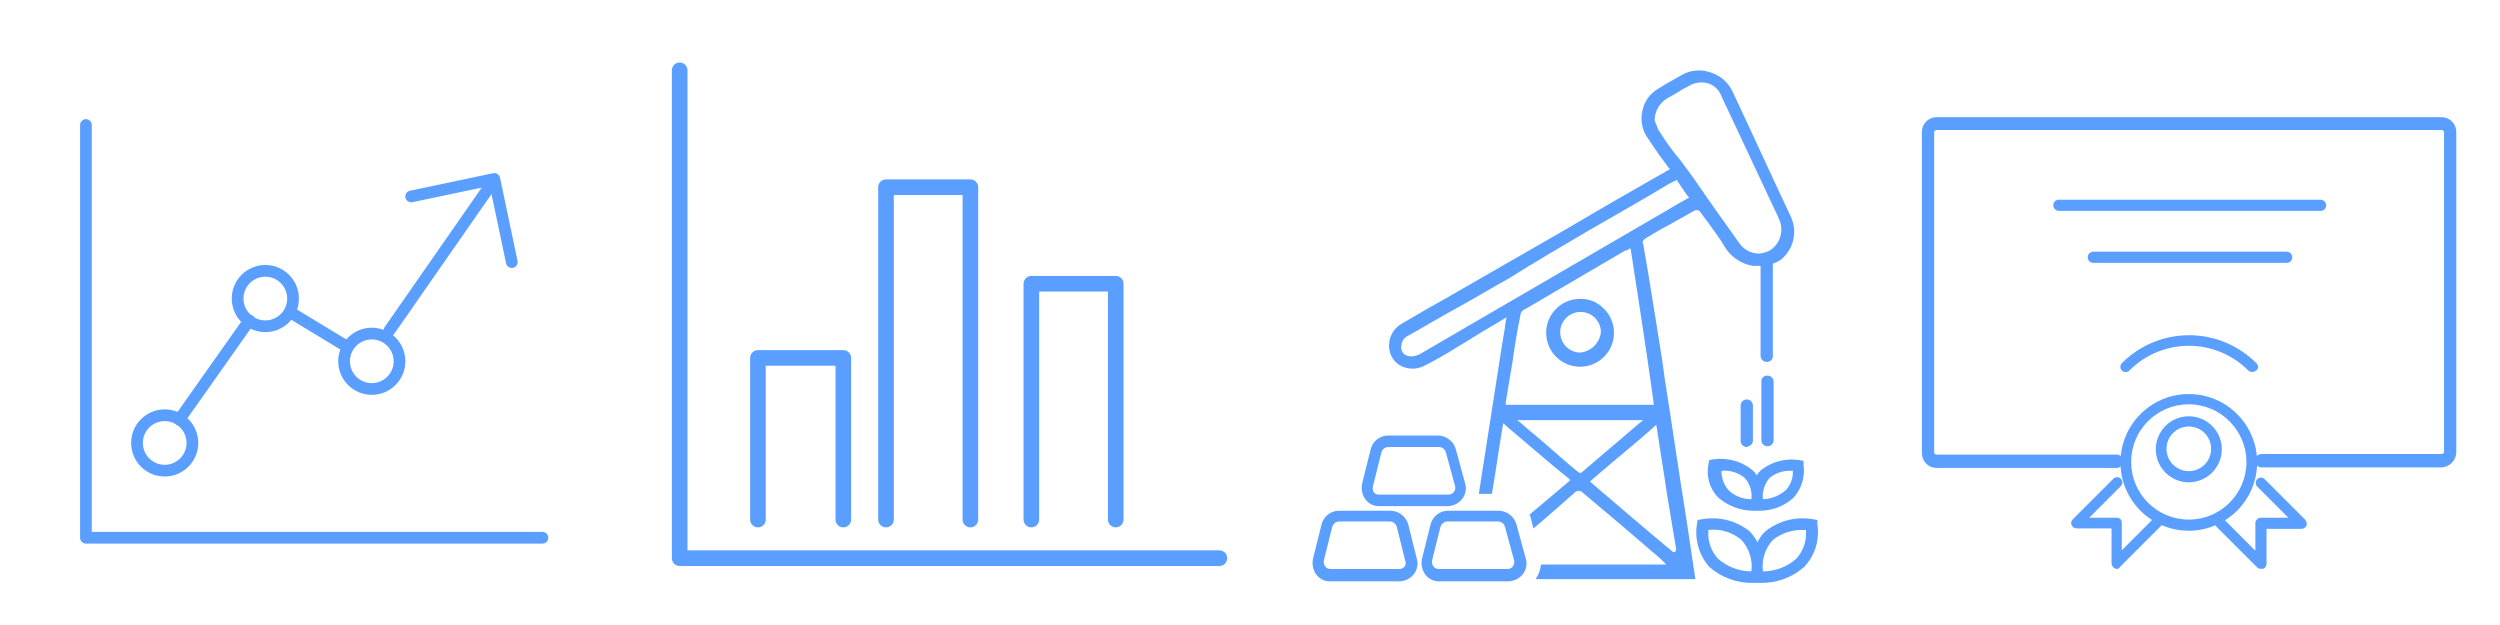
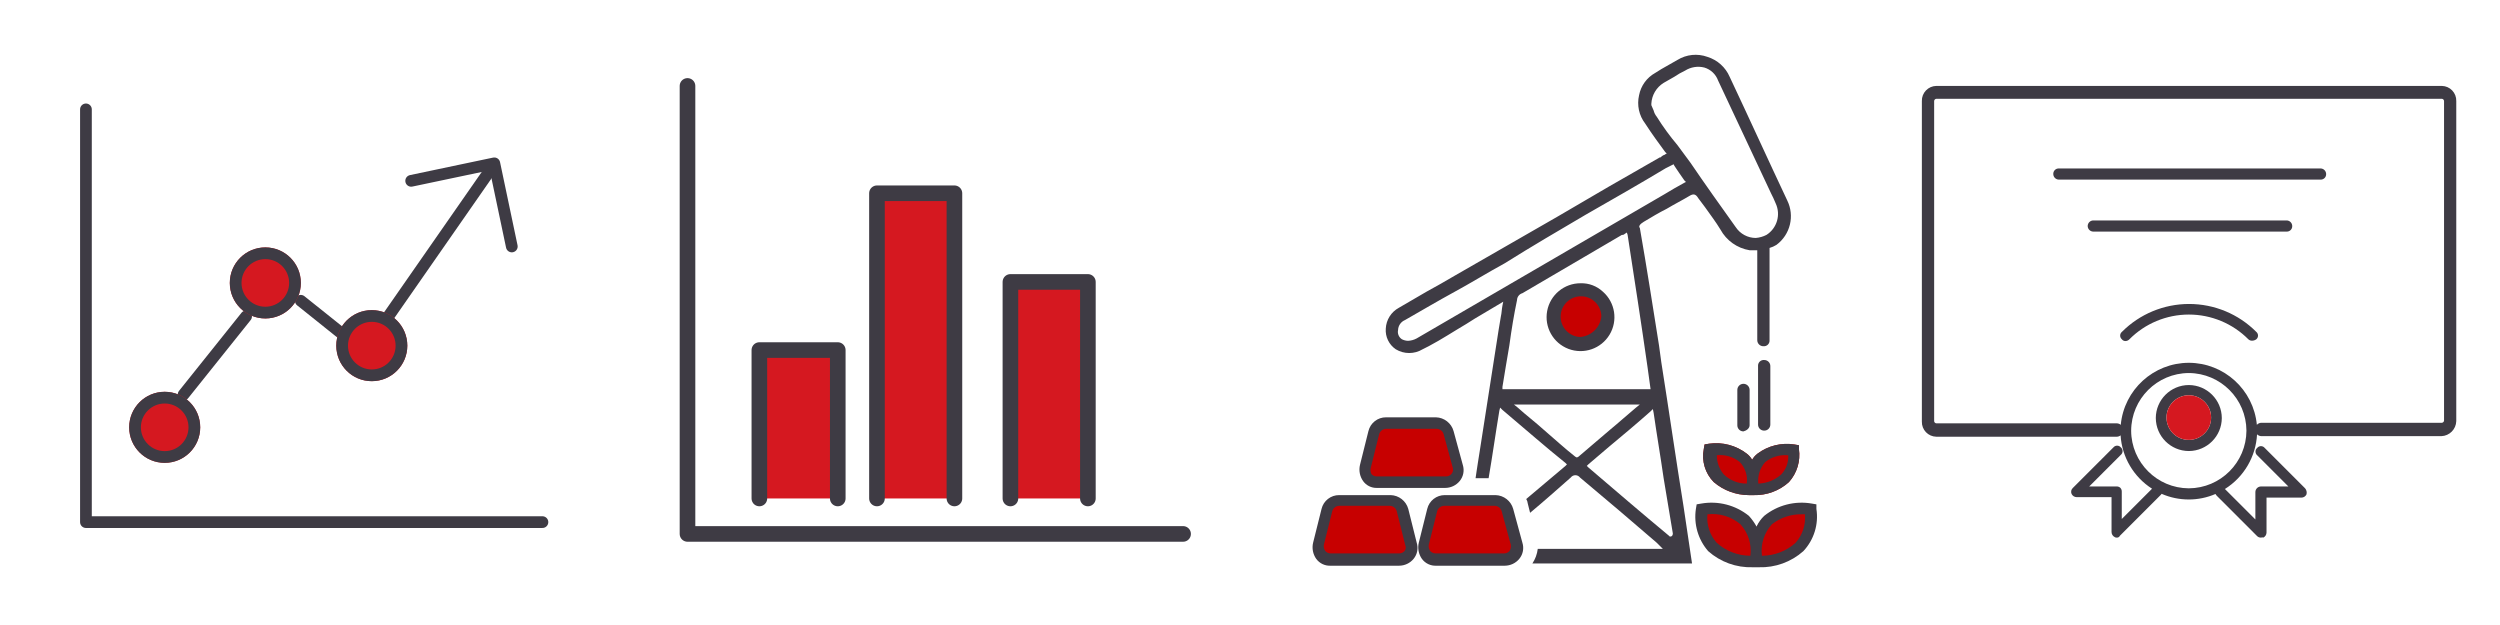
<svg xmlns="http://www.w3.org/2000/svg" id="icons_spite_80_site_instruments" width="320" height="80" viewBox="0 0 320 80">
  <g id="Icon01" transform="translate(0 -12)">
    <rect id="Rectangle_1" data-name="Rectangle 1" width="80" height="80" transform="translate(0 12)" fill="#eee" opacity="0" />
-     <g id="icon" transform="translate(11 28)">
-       <line id="Line_21" data-name="Line 21" y1="12.694" x2="8.961" transform="translate(11.948 25.015)" fill="none" stroke="#5a9fff" stroke-linecap="round" stroke-linejoin="round" stroke-miterlimit="10" stroke-width="1.5" />
-       <line id="Line_22" data-name="Line 22" x2="7.094" y2="4.294" transform="translate(26.322 24.082)" fill="none" stroke="#5a9fff" stroke-linecap="round" stroke-linejoin="round" stroke-miterlimit="10" stroke-width="1.5" />
-       <line id="Line_23" data-name="Line 23" y1="19.042" x2="13.254" transform="translate(38.83 7.281)" fill="none" stroke="#5a9fff" stroke-linecap="round" stroke-linejoin="round" stroke-miterlimit="10" stroke-width="1.5" />
-       <path id="Path_9587" data-name="Path 9587" d="M35.681,14.841,33.441,4.2,22.8,6.44" transform="translate(18.83 2.707)" fill="none" stroke="#5a9fff" stroke-linecap="round" stroke-linejoin="round" stroke-miterlimit="10" stroke-width="1.5" />
-       <path id="Path_9588" data-name="Path 9588" d="M.5.5V53.331H58.932" transform="translate(-0.5 -0.5)" fill="none" stroke="#5a9fff" stroke-linecap="round" stroke-linejoin="round" stroke-miterlimit="10" stroke-width="1.5" />
-       <circle id="Ellipse_183" data-name="Ellipse 183" cx="3.547" cy="3.547" r="3.547" transform="translate(19.415 18.668)" stroke-width="1.5" stroke="#5a9fff" stroke-linecap="round" stroke-linejoin="round" stroke-miterlimit="10" fill="none" />
-       <circle id="Ellipse_184" data-name="Ellipse 184" cx="3.547" cy="3.547" r="3.547" transform="translate(6.534 37.15)" stroke-width="1.5" stroke="#5a9fff" stroke-linecap="round" stroke-linejoin="round" stroke-miterlimit="10" fill="none" />
-       <circle id="Ellipse_185" data-name="Ellipse 185" cx="3.547" cy="3.547" r="3.547" transform="translate(33.043 26.696)" stroke-width="1.5" stroke="#5a9fff" stroke-linecap="round" stroke-linejoin="round" stroke-miterlimit="10" fill="none" />
+     <g id="icon" transform="translate(11 26)">
+       <line id="Line_21" data-name="Line 21" y1="10" x2="8" transform="translate(12.5 26.5)" fill="none" stroke="#3e3b44" stroke-linecap="round" stroke-linejoin="round" stroke-miterlimit="10" stroke-width="1.5" />
+       <line id="Line_22" data-name="Line 22" x2="5" y2="4" transform="translate(27.5 24.5)" fill="none" stroke="#3e3b44" stroke-linecap="round" stroke-linejoin="round" stroke-miterlimit="10" stroke-width="1.5" />
+       <line id="Line_23" data-name="Line 23" y1="19.042" x2="13.254" transform="translate(38.83 7.281)" fill="none" stroke="#3e3b44" stroke-linecap="round" stroke-linejoin="round" stroke-miterlimit="10" stroke-width="1.5" />
+       <path id="Path_9587" data-name="Path 9587" d="M35.681,14.841,33.441,4.2,22.8,6.44" transform="translate(18.83 2.707)" fill="none" stroke="#3e3b44" stroke-linecap="round" stroke-linejoin="round" stroke-miterlimit="10" stroke-width="1.5" />
+       <path id="Path_9588" data-name="Path 9588" d="M.5.5V53.331H58.932" transform="translate(-0.5 -0.5)" fill="none" stroke="#3e3b44" stroke-linecap="round" stroke-linejoin="round" stroke-miterlimit="10" stroke-width="1.5" />
+       <g id="Ellipse_183" data-name="Ellipse 183" transform="translate(18.415 17.668)" fill="#d51820" stroke="#3e3b44" stroke-linecap="round" stroke-linejoin="round" stroke-miterlimit="10" stroke-width="1.5">
+         <circle cx="4.547" cy="4.547" r="4.547" stroke="none" />
+         <circle cx="4.547" cy="4.547" r="3.797" fill="none" />
+       </g>
+       <g id="Ellipse_184" data-name="Ellipse 184" transform="translate(5.534 36.15)" fill="#d51820" stroke="#3e3b44" stroke-linecap="round" stroke-linejoin="round" stroke-miterlimit="10" stroke-width="1.5">
+         <circle cx="4.547" cy="4.547" r="4.547" stroke="none" />
+         <circle cx="4.547" cy="4.547" r="3.797" fill="none" />
+       </g>
+       <g id="Ellipse_185" data-name="Ellipse 185" transform="translate(32.043 25.696)" fill="#d51820" stroke="#3e3b44" stroke-linecap="round" stroke-linejoin="round" stroke-miterlimit="10" stroke-width="1.5">
+         <circle cx="4.547" cy="4.547" r="4.547" stroke="none" />
+         <circle cx="4.547" cy="4.547" r="3.797" fill="none" />
+       </g>
    </g>
  </g>
  <g id="Icon02" transform="translate(80 -12)">
    <rect id="Rectangle_1-2" data-name="Rectangle 1" width="80" height="80" transform="translate(0 12)" fill="#eee" opacity="0" />
-     <g id="indices_icon" transform="translate(-710.75 -2663.384)">
-       <path id="Path_9588_1_" d="M0,0V62.446H69.081" transform="translate(717.75 2684.384)" fill="none" stroke="#5a9fff" stroke-linecap="round" stroke-linejoin="round" stroke-miterlimit="10" stroke-width="2" />
-       <path id="Path_9618" data-name="Path 9618" d="M7.7,48.985V28.3H18.628V48.985" transform="translate(720.067 2692.901)" fill="none" stroke="#5a9fff" stroke-linecap="round" stroke-linejoin="round" stroke-miterlimit="10" stroke-width="2" />
-       <path id="Path_9619" data-name="Path 9619" d="M20.3,54.041V11.5H31.1V54.041" transform="translate(723.859 2687.845)" fill="none" stroke="#5a9fff" stroke-linecap="round" stroke-linejoin="round" stroke-miterlimit="10" stroke-width="2" />
-       <path id="Path_9620" data-name="Path 9620" d="M34.6,51.182V21H45.4V51.182" transform="translate(728.163 2690.704)" fill="none" stroke="#5a9fff" stroke-linecap="round" stroke-linejoin="round" stroke-miterlimit="10" stroke-width="2" />
+     <g id="indices_icon" transform="translate(-709.75 -2661.384)">
+       <path id="Path_9588_1_" d="M0,0V57.342H63.435" transform="translate(717.75 2684.384)" fill="rgba(0,0,0,0)" stroke="#3e3b44" stroke-linecap="round" stroke-linejoin="round" stroke-miterlimit="10" stroke-width="2" />
+       <path id="Path_9618" data-name="Path 9618" d="M7.7,47.295V28.3H17.735V47.295" transform="translate(719.249 2689.892)" fill="#d51820" stroke="#3e3b44" stroke-linecap="round" stroke-linejoin="round" stroke-miterlimit="10" stroke-width="2" />
+       <path id="Path_9619" data-name="Path 9619" d="M20.3,50.565V11.5h9.915V50.565" transform="translate(721.701 2686.622)" fill="#d51820" stroke="#3e3b44" stroke-linecap="round" stroke-linejoin="round" stroke-miterlimit="10" stroke-width="2" />
+       <path id="Path_9620" data-name="Path 9620" d="M34.6,48.716V21h9.915V48.716" transform="translate(724.484 2688.471)" fill="#d51820" stroke="#3e3b44" stroke-linecap="round" stroke-linejoin="round" stroke-miterlimit="10" stroke-width="2" />
    </g>
  </g>
  <g id="Icon03" transform="translate(160 -12)">
    <rect id="Rectangle_1-3" data-name="Rectangle 1" width="80" height="80" transform="translate(0 12)" fill="#eee" opacity="0" />
-     <g id="Commodities_icon" transform="translate(7.978 20.978)">
-       <path id="Path_9609" data-name="Path 9609" d="M34.823,29.8h0a4.342,4.342,0,1,0,2.849,1.081A4,4,0,0,0,34.823,29.8Zm-.1,6.877a2.606,2.606,0,1,1,2.751-2.653A2.941,2.941,0,0,1,34.725,36.677Z" transform="translate(-0.534 -0.521)" fill="#5a9fff" />
-       <path id="Path_9610" data-name="Path 9610" d="M12.281,59.168a2.417,2.417,0,0,0-2.26-1.768H3.439a2.305,2.305,0,0,0-2.26,1.768L.1,63.491a2.573,2.573,0,0,0,.393,2.063,2.158,2.158,0,0,0,1.867.884H11.1a2.42,2.42,0,0,0,1.867-.884,2.2,2.2,0,0,0,.393-2.063Zm-.491,5.4a.892.892,0,0,1-.688.295H2.358a.892.892,0,0,1-.688-.295,1.059,1.059,0,0,1-.2-.786l1.081-4.323a.944.944,0,0,1,.884-.688H9.923a.944.944,0,0,1,.884.688l1.081,4.323A.742.742,0,0,1,11.79,64.572Z" transform="translate(0 -1.005)" fill="#5a9fff" />
-       <path id="Path_9611" data-name="Path 9611" d="M26.383,59.168a2.417,2.417,0,0,0-2.26-1.768H17.639a2.305,2.305,0,0,0-2.26,1.768L14.3,63.491a2.573,2.573,0,0,0,.393,2.063,2.158,2.158,0,0,0,1.867.884H25.3a2.42,2.42,0,0,0,1.867-.884,2.2,2.2,0,0,0,.393-2.063Zm-.491,5.4a.892.892,0,0,1-.688.295H16.46a.892.892,0,0,1-.688-.295,1.059,1.059,0,0,1-.2-.786l1.081-4.323a.944.944,0,0,1,.884-.688h6.484a.944.944,0,0,1,.884.688l1.179,4.323A1.059,1.059,0,0,1,25.892,64.572Z" transform="translate(-0.249 -1.005)" fill="#5a9fff" />
-       <path id="Path_9612" data-name="Path 9612" d="M8.66,56.639H17.4a2.42,2.42,0,0,0,1.867-.884,2.2,2.2,0,0,0,.393-2.063l-1.179-4.323a2.417,2.417,0,0,0-2.26-1.768H9.839a2.305,2.305,0,0,0-2.26,1.768L6.5,53.691a2.573,2.573,0,0,0,.393,2.063A2.1,2.1,0,0,0,8.66,56.639Zm-.786-2.554,1.081-4.323a.944.944,0,0,1,.884-.688h6.484a.944.944,0,0,1,.884.688l1.179,4.323a.816.816,0,0,1-.2.786.892.892,0,0,1-.688.295H8.66a.892.892,0,0,1-.688-.295A1.109,1.109,0,0,1,7.874,54.084Z" transform="translate(-0.112 -0.834)" fill="#5a9fff" />
-       <path id="Path_9613" data-name="Path 9613" d="M59.286,48.839a.775.775,0,0,0,.786-.786V40.586a.775.775,0,0,0-.786-.786.723.723,0,0,0-.786.786v7.467A.775.775,0,0,0,59.286,48.839Z" transform="translate(-1.024 -0.697)" fill="#5a9fff" />
-       <path id="Path_9614" data-name="Path 9614" d="M57.372,48.205V43.686a.786.786,0,0,0-1.572,0v4.519a.775.775,0,0,0,.786.786C56.979,48.893,57.372,48.6,57.372,48.205Z" transform="translate(-0.977 -0.751)" fill="#5a9fff" />
-       <path id="Path_9615" data-name="Path 9615" d="M65.524,59.186V58.6l-.589-.1a7.625,7.625,0,0,0-6.091,1.572,4.429,4.429,0,0,0-.982,1.375,6.974,6.974,0,0,0-.982-1.375A7.625,7.625,0,0,0,50.786,58.5l-.589.1-.1.589a6.72,6.72,0,0,0,1.572,5.4,8.175,8.175,0,0,0,5.7,2.063h.786a8.175,8.175,0,0,0,5.7-2.063A6.452,6.452,0,0,0,65.524,59.186Zm-8.449,5.993a6.442,6.442,0,0,1-4.323-1.67h0a4.808,4.808,0,0,1-1.179-3.635A5.576,5.576,0,0,1,55.8,61.151,5.023,5.023,0,0,1,57.074,65.179Zm5.8-1.67h0a6.442,6.442,0,0,1-4.323,1.67,5.023,5.023,0,0,1,1.277-4.028,6.009,6.009,0,0,1,3.832-1.277h.393A4.808,4.808,0,0,1,62.871,63.509Z" transform="translate(-0.876 -1.022)" fill="#5a9fff" />
-       <path id="Path_9616" data-name="Path 9616" d="M58.476,51.976a2.648,2.648,0,0,0-.688.786,2.648,2.648,0,0,0-.688-.786A6.443,6.443,0,0,0,52.286,50.7l-.589.1-.1.589a4.724,4.724,0,0,0,1.277,4.225,6.945,6.945,0,0,0,4.519,1.67h.589a6.463,6.463,0,0,0,4.519-1.67,5.209,5.209,0,0,0,1.277-4.225V50.9l-.589-.1A6.256,6.256,0,0,0,58.476,51.976Zm-4.323,2.653a3.773,3.773,0,0,1-.884-2.456,4.052,4.052,0,0,1,2.947.884,3.364,3.364,0,0,1,.884,2.751A4.16,4.16,0,0,1,54.153,54.629Zm8.253-2.456a3.316,3.316,0,0,1-.884,2.456,4.631,4.631,0,0,1-2.947,1.179,3.594,3.594,0,0,1,.884-2.751,4.027,4.027,0,0,1,2.751-.884Z" transform="translate(-0.902 -0.887)" fill="#5a9fff" />
-       <path id="Path_9617" data-name="Path 9617" d="M43.011,21.418c.982-.589,1.965-1.179,2.947-1.67.982-.589,1.965-1.081,2.947-1.67.491-.295.786-.2,1.081.295l.884,1.179c.688.982,1.375,1.867,1.965,2.849a5.218,5.218,0,0,0,3.733,2.653h.982v11.5a.775.775,0,0,0,.786.786.723.723,0,0,0,.786-.786V24.759a3.49,3.49,0,0,0,.884-.393,4.571,4.571,0,0,0,1.375-5.7C58.927,13.46,56.471,8.057,54.015,2.85A4.577,4.577,0,0,0,51.166.3a4.434,4.434,0,0,0-3.832.393L45.271,1.867c-.295.2-.491.295-.786.491a4.16,4.16,0,0,0-2.063,2.849,4.331,4.331,0,0,0,.786,3.635c.884,1.375,1.768,2.554,2.554,3.635l.2.2-.2.1a.3.3,0,0,1-.2.1,1.356,1.356,0,0,0-.393.295h-.1c-4.323,2.456-8.744,5.011-13.067,7.565-4.421,2.554-8.744,5.011-13.165,7.565-1.179.688-2.358,1.375-3.635,2.063L11.67,32.422A3.2,3.2,0,0,0,10,35.075a2.934,2.934,0,0,0,1.277,2.653,3.306,3.306,0,0,0,3.439,0l.2-.1.393-.2.2-.1h0c1.67-.884,3.144-1.867,4.814-2.849L21.4,33.8c.982-.589,1.965-1.179,3.144-1.867l.491-.295-.1.491c-.1.491-.1.982-.2,1.375l-.295,1.768c-.786,5.011-1.572,10.021-2.358,15.13-.1.688-.2,1.277-.295,1.867-.1.786-.2,1.179-.295,1.965h1.67c.491-2.849.884-5.7,1.375-8.646l.1-.393.295.295c3.144,2.653,5.6,4.814,8.056,6.779l.2.2-.2.2c-1.67,1.375-3.34,2.849-5.011,4.225a1.4,1.4,0,0,1,.2.589l.295,1.179c1.768-1.474,3.537-3.046,5.207-4.519a.737.737,0,0,1,1.179,0c1.67,1.375,3.34,2.849,5.011,4.225,1.572,1.375,3.242,2.751,4.814,4.126l.786.786H29.453a4.306,4.306,0,0,1-.688,1.867H49.2l-1.081-7.27c-.982-6.091-1.867-12.281-2.849-18.471l-.295-2.161C44.19,32.324,43.4,27.215,42.52,22.2,42.323,22.008,42.52,21.713,43.011,21.418Zm1.67-13.46a1.975,1.975,0,0,1-.393-.786c-.1-.2-.2-.491-.295-.688v-.2a3.324,3.324,0,0,1,1.572-2.653c.491-.295.884-.491,1.375-.786a9.818,9.818,0,0,1,1.375-.786,3.161,3.161,0,0,1,2.456-.393,2.7,2.7,0,0,1,1.768,1.67L59.32,17.783c.2.393.393.786.589,1.277a3.18,3.18,0,0,1-1.179,4.028h0a3.643,3.643,0,0,1-1.375.393A3.088,3.088,0,0,1,54.8,22.106c-1.965-2.751-3.93-5.5-5.8-8.253l-1.67-2.26A31.2,31.2,0,0,1,44.681,7.958ZM34.66,51.482l-.2.1-.2-.1c-1.375-1.081-2.653-2.26-4.028-3.439-1.081-.982-2.26-1.867-3.34-2.849l-.491-.393H42.52l-.491.393c-1.179.982-2.26,1.965-3.34,2.849C37.313,49.223,35.937,50.4,34.66,51.482Zm9.628-5.6c.393,2.751.884,5.6,1.277,8.351l1.179,7.074h0c0,.2-.1.393-.295.393h-.1l-.1-.1c-3.439-2.849-6.976-5.895-10.316-8.744l-.2-.2.2-.2c.884-.786,1.768-1.474,2.653-2.26,1.768-1.474,3.537-2.947,5.305-4.519l.295-.295ZM43.5,39.987l.393,2.849H24.933v-.295c.295-1.867.589-3.537.884-5.305.295-2.161.589-3.93.982-5.8a.944.944,0,0,1,.688-.884l12.576-7.369a.361.361,0,0,1,.295-.1.3.3,0,0,0,.2-.1l.295-.2.1.295C41.832,28.787,42.716,34.485,43.5,39.987ZM13.93,36.352a2.562,2.562,0,0,1-1.081.295,1.851,1.851,0,0,1-.786-.2,1.127,1.127,0,0,1-.491-1.179,1.439,1.439,0,0,1,.884-1.277c2.063-1.179,4.225-2.456,6.386-3.635s4.225-2.456,6.386-3.635c3.439-2.161,6.976-4.225,10.316-6.19,3.439-1.965,6.877-3.93,10.316-5.993l.982-.491.1.2c.393.589.786,1.179,1.277,1.867l.2.2-.2.1c-.884.491-1.768.982-2.554,1.474h0C35.544,23.776,25.228,29.77,13.93,36.352Z" transform="translate(-0.175 0)" fill="#5a9fff" />
+     <g id="Commodities_icon" transform="translate(7.555 18.978)">
+       <path id="Path_10541" data-name="Path 10541" d="M34.177,29.8h0a3.693,3.693,0,1,0,2.424.919A3.4,3.4,0,0,0,34.177,29.8Z" transform="translate(0.591 0.118)" fill="#c70000" />
+       <path id="Path_9609" data-name="Path 9609" d="M34.823,29.8h0a4.342,4.342,0,1,0,2.849,1.081A4,4,0,0,0,34.823,29.8Zm-.1,6.877a2.606,2.606,0,1,1,2.751-2.653A2.941,2.941,0,0,1,34.725,36.677Z" transform="translate(-0.055 -0.521)" fill="#3e3b44" />
+       <path id="Path_10539" data-name="Path 10539" d="M24.542,58.9a2.051,2.051,0,0,0-1.918-1.5h-5.5A1.956,1.956,0,0,0,15.2,58.9l-.917,3.668a2.184,2.184,0,0,0,.333,1.751,1.831,1.831,0,0,0,1.584.75h7.42a2.053,2.053,0,0,0,1.584-.75,1.864,1.864,0,0,0,.333-1.751Z" transform="translate(-12.76 -0.321)" fill="#c70000" />
+       <path id="Path_9610" data-name="Path 9610" d="M12.281,59.168a2.417,2.417,0,0,0-2.26-1.768H3.439a2.305,2.305,0,0,0-2.26,1.768L.1,63.491a2.573,2.573,0,0,0,.393,2.063,2.158,2.158,0,0,0,1.867.884H11.1a2.42,2.42,0,0,0,1.867-.884,2.2,2.2,0,0,0,.393-2.063Zm-.491,5.4a.892.892,0,0,1-.688.295H2.358a.892.892,0,0,1-.688-.295,1.059,1.059,0,0,1-.2-.786l1.081-4.323a.944.944,0,0,1,.884-.688H9.923a.944.944,0,0,1,.884.688l1.081,4.323A.742.742,0,0,1,11.79,64.572Z" transform="translate(0.423 -1.005)" fill="#3e3b44" />
+       <path id="Path_10538" data-name="Path 10538" d="M24.542,58.9a2.051,2.051,0,0,0-1.918-1.5h-5.5A1.956,1.956,0,0,0,15.2,58.9l-.917,3.668a2.184,2.184,0,0,0,.333,1.751,1.831,1.831,0,0,0,1.584.75h7.42a2.053,2.053,0,0,0,1.584-.75,1.864,1.864,0,0,0,.333-1.751Z" transform="translate(0.768 -0.321)" fill="#c70000" />
+       <path id="Path_9611" data-name="Path 9611" d="M26.383,59.168a2.417,2.417,0,0,0-2.26-1.768H17.639a2.305,2.305,0,0,0-2.26,1.768L14.3,63.491a2.573,2.573,0,0,0,.393,2.063,2.158,2.158,0,0,0,1.867.884H25.3a2.42,2.42,0,0,0,1.867-.884,2.2,2.2,0,0,0,.393-2.063Zm-.491,5.4a.892.892,0,0,1-.688.295H16.46a.892.892,0,0,1-.688-.295,1.059,1.059,0,0,1-.2-.786l1.081-4.323a.944.944,0,0,1,.884-.688h6.484a.944.944,0,0,1,.884.688l1.179,4.323A1.059,1.059,0,0,1,25.892,64.572Z" transform="translate(-0.249 -1.005)" fill="#3e3b44" />
+       <path id="Path_10540" data-name="Path 10540" d="M25.084,58.98a2.159,2.159,0,0,0-2.018-1.58H17.274a2.059,2.059,0,0,0-2.018,1.58l-.965,3.861a2.3,2.3,0,0,0,.351,1.843,1.927,1.927,0,0,0,1.667.79h7.81a2.161,2.161,0,0,0,1.667-.79,1.962,1.962,0,0,0,.351-1.843Z" transform="translate(-7.059 -10.48)" fill="#c70000" />
+       <path id="Path_9612" data-name="Path 9612" d="M8.66,56.639H17.4a2.42,2.42,0,0,0,1.867-.884,2.2,2.2,0,0,0,.393-2.063l-1.179-4.323a2.417,2.417,0,0,0-2.26-1.768H9.839a2.305,2.305,0,0,0-2.26,1.768L6.5,53.691a2.573,2.573,0,0,0,.393,2.063A2.1,2.1,0,0,0,8.66,56.639Zm-.786-2.554,1.081-4.323a.944.944,0,0,1,.884-.688h6.484a.944.944,0,0,1,.884.688l1.179,4.323a.816.816,0,0,1-.2.786.892.892,0,0,1-.688.295H8.66a.892.892,0,0,1-.688-.295A1.109,1.109,0,0,1,7.874,54.084Z" transform="translate(0.023 -1.163)" fill="#3e3b44" />
+       <path id="Path_9613" data-name="Path 9613" d="M59.286,48.839a.775.775,0,0,0,.786-.786V40.586a.775.775,0,0,0-.786-.786.723.723,0,0,0-.786.786v7.467A.775.775,0,0,0,59.286,48.839Z" transform="translate(-1.024 -0.697)" fill="#3e3b44" />
+       <path id="Path_9614" data-name="Path 9614" d="M57.372,48.205V43.686a.786.786,0,0,0-1.572,0v4.519a.775.775,0,0,0,.786.786C56.979,48.893,57.372,48.6,57.372,48.205Z" transform="translate(-0.977 -0.751)" fill="#3e3b44" />
+       <path id="Path_10542" data-name="Path 10542" d="M63.2,59.065v-.5l-.5-.084a6.482,6.482,0,0,0-5.178,1.336,3.765,3.765,0,0,0-.835,1.169,5.929,5.929,0,0,0-.835-1.169,6.482,6.482,0,0,0-5.178-1.336l-.5.084-.084.5a5.712,5.712,0,0,0,1.336,4.594,6.949,6.949,0,0,0,4.844,1.754h.668a6.949,6.949,0,0,0,4.844-1.754A5.485,5.485,0,0,0,63.2,59.065Z" transform="translate(0.588 -0.402)" fill="#c70000" />
+       <path id="Path_9615" data-name="Path 9615" d="M65.524,59.186V58.6l-.589-.1a7.625,7.625,0,0,0-6.091,1.572,4.429,4.429,0,0,0-.982,1.375,6.974,6.974,0,0,0-.982-1.375A7.625,7.625,0,0,0,50.786,58.5l-.589.1-.1.589a6.72,6.72,0,0,0,1.572,5.4,8.175,8.175,0,0,0,5.7,2.063h.786a8.175,8.175,0,0,0,5.7-2.063A6.452,6.452,0,0,0,65.524,59.186Zm-8.449,5.993a6.442,6.442,0,0,1-4.323-1.67h0a4.808,4.808,0,0,1-1.179-3.635A5.576,5.576,0,0,1,55.8,61.151,5.023,5.023,0,0,1,57.074,65.179Zm5.8-1.67h0a6.442,6.442,0,0,1-4.323,1.67,5.023,5.023,0,0,1,1.277-4.028,6.009,6.009,0,0,1,3.832-1.277h.393A4.808,4.808,0,0,1,62.871,63.509Z" transform="translate(-0.579 -1.022)" fill="#3e3b44" />
+       <path id="Path_10543" data-name="Path 10543" d="M58.476,51.976a2.648,2.648,0,0,0-.688.786,2.648,2.648,0,0,0-.688-.786A6.443,6.443,0,0,0,52.286,50.7l-.589.1-.1.589a4.724,4.724,0,0,0,1.277,4.225,6.945,6.945,0,0,0,4.519,1.67h.589a6.463,6.463,0,0,0,4.519-1.67,5.209,5.209,0,0,0,1.277-4.225V50.9l-.589-.1A6.256,6.256,0,0,0,58.476,51.976Z" transform="translate(-1.069 -0.887)" fill="#c70000" />
+       <path id="Path_9616" data-name="Path 9616" d="M58.476,51.976a2.648,2.648,0,0,0-.688.786,2.648,2.648,0,0,0-.688-.786A6.443,6.443,0,0,0,52.286,50.7l-.589.1-.1.589a4.724,4.724,0,0,0,1.277,4.225,6.945,6.945,0,0,0,4.519,1.67h.589a6.463,6.463,0,0,0,4.519-1.67,5.209,5.209,0,0,0,1.277-4.225V50.9l-.589-.1A6.256,6.256,0,0,0,58.476,51.976Zm-4.323,2.653a3.773,3.773,0,0,1-.884-2.456,4.052,4.052,0,0,1,2.947.884,3.364,3.364,0,0,1,.884,2.751A4.16,4.16,0,0,1,54.153,54.629Zm8.253-2.456a3.316,3.316,0,0,1-.884,2.456,4.631,4.631,0,0,1-2.947,1.179,3.594,3.594,0,0,1,.884-2.751,4.027,4.027,0,0,1,2.751-.884Z" transform="translate(-1.069 -0.887)" fill="#3e3b44" />
+       <path id="Path_9617" data-name="Path 9617" d="M43.011,21.418c.982-.589,1.965-1.179,2.947-1.67.982-.589,1.965-1.081,2.947-1.67.491-.295.786-.2,1.081.295l.884,1.179c.688.982,1.375,1.867,1.965,2.849a5.218,5.218,0,0,0,3.733,2.653h.982v11.5a.775.775,0,0,0,.786.786.723.723,0,0,0,.786-.786V24.759a3.49,3.49,0,0,0,.884-.393,4.571,4.571,0,0,0,1.375-5.7C58.927,13.46,56.471,8.057,54.015,2.85A4.577,4.577,0,0,0,51.166.3a4.434,4.434,0,0,0-3.832.393L45.271,1.867c-.295.2-.491.295-.786.491a4.16,4.16,0,0,0-2.063,2.849,4.331,4.331,0,0,0,.786,3.635c.884,1.375,1.768,2.554,2.554,3.635l.2.2-.2.1a.3.3,0,0,1-.2.1,1.356,1.356,0,0,0-.393.295h-.1c-4.323,2.456-8.744,5.011-13.067,7.565-4.421,2.554-8.744,5.011-13.165,7.565-1.179.688-2.358,1.375-3.635,2.063L11.67,32.422A3.2,3.2,0,0,0,10,35.075a2.934,2.934,0,0,0,1.277,2.653,3.306,3.306,0,0,0,3.439,0l.2-.1.393-.2.2-.1h0c1.67-.884,3.144-1.867,4.814-2.849L21.4,33.8c.982-.589,1.965-1.179,3.144-1.867l.491-.295-.1.491c-.1.491-.1.982-.2,1.375l-.295,1.768c-.786,5.011-1.572,10.021-2.358,15.13-.1.688-.2,1.277-.295,1.867-.1.786-.2,1.179-.295,1.965h1.67c.491-2.849.884-5.7,1.375-8.646l.1-.393.295.295c3.144,2.653,5.6,4.814,8.056,6.779l.2.2-.2.2c-1.67,1.375-3.34,2.849-5.011,4.225a1.4,1.4,0,0,1,.2.589l.295,1.179c1.768-1.474,3.537-3.046,5.207-4.519a.737.737,0,0,1,1.179,0c1.67,1.375,3.34,2.849,5.011,4.225,1.572,1.375,3.242,2.751,4.814,4.126l.786.786H29.453a4.306,4.306,0,0,1-.688,1.867H49.2l-1.081-7.27c-.982-6.091-1.867-12.281-2.849-18.471l-.295-2.161C44.19,32.324,43.4,27.215,42.52,22.2,42.323,22.008,42.52,21.713,43.011,21.418Zm1.67-13.46a1.975,1.975,0,0,1-.393-.786c-.1-.2-.2-.491-.295-.688v-.2a3.324,3.324,0,0,1,1.572-2.653c.491-.295.884-.491,1.375-.786a9.818,9.818,0,0,1,1.375-.786,3.161,3.161,0,0,1,2.456-.393,2.7,2.7,0,0,1,1.768,1.67L59.32,17.783c.2.393.393.786.589,1.277a3.18,3.18,0,0,1-1.179,4.028h0a3.643,3.643,0,0,1-1.375.393A3.088,3.088,0,0,1,54.8,22.106c-1.965-2.751-3.93-5.5-5.8-8.253l-1.67-2.26A31.2,31.2,0,0,1,44.681,7.958ZM34.66,51.482l-.2.1-.2-.1c-1.375-1.081-2.653-2.26-4.028-3.439-1.081-.982-2.26-1.867-3.34-2.849l-.491-.393H42.52l-.491.393c-1.179.982-2.26,1.965-3.34,2.849C37.313,49.223,35.937,50.4,34.66,51.482Zm9.628-5.6c.393,2.751.884,5.6,1.277,8.351l1.179,7.074h0c0,.2-.1.393-.295.393h-.1l-.1-.1c-3.439-2.849-6.976-5.895-10.316-8.744l-.2-.2.2-.2c.884-.786,1.768-1.474,2.653-2.26,1.768-1.474,3.537-2.947,5.305-4.519l.295-.295ZM43.5,39.987l.393,2.849H24.933v-.295c.295-1.867.589-3.537.884-5.305.295-2.161.589-3.93.982-5.8a.944.944,0,0,1,.688-.884l12.576-7.369a.361.361,0,0,1,.295-.1.3.3,0,0,0,.2-.1l.295-.2.1.295C41.832,28.787,42.716,34.485,43.5,39.987ZM13.93,36.352a2.562,2.562,0,0,1-1.081.295,1.851,1.851,0,0,1-.786-.2,1.127,1.127,0,0,1-.491-1.179,1.439,1.439,0,0,1,.884-1.277c2.063-1.179,4.225-2.456,6.386-3.635s4.225-2.456,6.386-3.635c3.439-2.161,6.976-4.225,10.316-6.19,3.439-1.965,6.877-3.93,10.316-5.993l.982-.491.1.2c.393.589.786,1.179,1.277,1.867l.2.2-.2.1c-.884.491-1.768.982-2.554,1.474h0C35.544,23.776,25.228,29.77,13.93,36.352Z" transform="translate(-0.175 0)" fill="#3e3b44" />
    </g>
  </g>
  <g id="Icon04" transform="translate(240 -12)">
    <rect id="Rectangle_1-4" data-name="Rectangle 1" width="80" height="80" transform="translate(0 12)" fill="#eee" opacity="0" />
-     <g id="Stock_icon" transform="translate(6 27)">
-       <path id="Path_9621" data-name="Path 9621" d="M66.492,44.829H43.462a.857.857,0,0,1,0-1.713h23.1a.3.3,0,0,0,.273-.286V1.927a.3.3,0,0,0-.273-.286H1.845a.3.3,0,0,0-.273.286V42.9a.3.3,0,0,0,.273.286h23.1a.857.857,0,0,1,0,1.713H1.845A1.88,1.88,0,0,1,0,42.973V1.927A1.88,1.88,0,0,1,1.845,0H66.56a1.88,1.88,0,0,1,1.845,1.927V42.9A1.983,1.983,0,0,1,66.492,44.829Z" fill="#5a9fff" />
-       <path id="Path_9622" data-name="Path 9622" d="M44.047,64.494a8.747,8.747,0,1,1,8.747-8.747A8.761,8.761,0,0,1,44.047,64.494Zm0-16.185a7.379,7.379,0,1,0,7.379,7.379A7.416,7.416,0,0,0,44.047,48.309Z" transform="translate(-9.88 -11.56)" fill="#5a9fff" />
-       <path id="Path_9623" data-name="Path 9623" d="M47.125,63.05a4.225,4.225,0,1,1,4.225-4.225A4.241,4.241,0,0,1,47.125,63.05Zm0-7.141a2.856,2.856,0,1,0,2.856,2.856A2.857,2.857,0,0,0,47.125,55.909Z" transform="translate(-12.957 -16.315)" fill="#5a9fff" />
-       <path id="Path_9624" data-name="Path 9624" d="M52.109,45a.676.676,0,0,1-.476-.179,10.739,10.739,0,0,0-15.233,0,.673.673,0,0,1-.952-.952,12.139,12.139,0,0,1,17.2,0,.619.619,0,0,1,0,.952A.96.96,0,0,1,52.109,45Z" transform="translate(-9.844 -12.39)" fill="#5a9fff" />
-       <path id="Path_9625" data-name="Path 9625" d="M59.1,76.633a.676.676,0,0,1-.476-.179l-5.177-5.177a.673.673,0,0,1,.952-.952l3.987,3.987V70.8a.724.724,0,0,1,.714-.714h3.511L58.625,66.1a.673.673,0,0,1,.952-.952l5.177,5.177a.858.858,0,0,1,.179.774.732.732,0,0,1-.655.417H59.815v4.463a.732.732,0,0,1-.417.655C59.28,76.573,59.22,76.633,59.1,76.633Z" transform="translate(-15.7 -18.819)" fill="#5a9fff" />
-       <path id="Path_9626" data-name="Path 9626" d="M32.931,76.592a.358.358,0,0,1-.238-.06.732.732,0,0,1-.417-.655V71.415H27.814A.732.732,0,0,1,27.16,71a.666.666,0,0,1,.179-.774l5.177-5.177a.673.673,0,0,1,.952.952l-4.046,4.046h3.511a.614.614,0,0,1,.655.655v3.511l3.987-3.987a.673.673,0,0,1,.952.952l-5.177,5.177A.4.4,0,0,1,32.931,76.592Z" transform="translate(-7.999 -18.779)" fill="#5a9fff" />
-       <path id="Path_9627" data-name="Path 9627" d="M53.668,26.528H28.914a.714.714,0,0,1,0-1.428H53.668a.724.724,0,0,1,.714.714A.687.687,0,0,1,53.668,26.528Z" transform="translate(-6.975 -7.883)" fill="#5a9fff" />
-       <path id="Path_9628" data-name="Path 9628" d="M55.015,16.828h-33.5a.724.724,0,0,1-.714-.714.687.687,0,0,1,.714-.714h33.5a.724.724,0,0,1,.714.714A.687.687,0,0,1,55.015,16.828Z" transform="translate(-3.981 -4.836)" fill="#5a9fff" />
+     <g id="Stock_icon" transform="translate(-1413 -3065)">
+       <path id="Stock_icon-2" data-name="Stock_icon" d="M1127.4-3758.187a.679.679,0,0,1-.476-.179l-5.176-5.176a.8.8,0,0,1-.162-.23,8.614,8.614,0,0,1-3.419.706,8.693,8.693,0,0,1-3.483-.725.6.6,0,0,1-.158.188l-5.176,5.177a.4.4,0,0,1-.417.238.355.355,0,0,1-.239-.06.731.731,0,0,1-.417-.654v-4.463h-4.463a.729.729,0,0,1-.654-.417.668.668,0,0,1,.178-.774l5.177-5.176a.618.618,0,0,1,.952,0,.618.618,0,0,1,0,.952l-4.046,4.046h3.511a.679.679,0,0,1,.476.178.679.679,0,0,1,.178.477v3.51l3.876-3.876a8.757,8.757,0,0,1-4.027-6.832.775.775,0,0,1-.492.177h-23.1a1.88,1.88,0,0,1-1.844-1.928v-41.046a1.88,1.88,0,0,1,1.844-1.928h64.716a1.88,1.88,0,0,1,1.844,1.928v40.975a1.983,1.983,0,0,1-1.913,1.927h-23.03a.813.813,0,0,1-.558-.236,8.808,8.808,0,0,1-4.114,7l3.9,3.9v-3.511a.723.723,0,0,1,.713-.713h3.511l-3.987-3.987a.62.62,0,0,1,0-.952.618.618,0,0,1,.952,0l5.177,5.177a.857.857,0,0,1,.178.774.73.73,0,0,1-.654.417h-4.463v4.463a.732.732,0,0,1-.417.655C1127.58-3758.247,1127.521-3758.187,1127.4-3758.187Zm-16.613-13.686a7.416,7.416,0,0,0,7.379,7.378,7.415,7.415,0,0,0,7.378-7.378,7.416,7.416,0,0,0-7.378-7.379A7.417,7.417,0,0,0,1110.788-3771.873Zm-25.216-42.2v40.975a.3.3,0,0,0,.273.285h23.1a.806.806,0,0,1,.513.194,8.765,8.765,0,0,1,8.711-7.943,8.763,8.763,0,0,1,8.71,7.941.789.789,0,0,1,.586-.264h23.1a.3.3,0,0,0,.273-.285v-40.9a.3.3,0,0,0-.273-.285h-64.716A.3.3,0,0,0,1085.572-3814.073Zm28.371,40.582a4.241,4.241,0,0,1,4.225-4.224,4.241,4.241,0,0,1,4.224,4.224,4.241,4.241,0,0,1-4.224,4.224A4.242,4.242,0,0,1,1113.943-3773.49Zm1.369-.059a2.857,2.857,0,0,0,2.857,2.856,2.857,2.857,0,0,0,2.856-2.856,2.857,2.857,0,0,0-2.856-2.857A2.857,2.857,0,0,0,1115.311-3773.55Zm-5.707-10.018a.618.618,0,0,1,0-.952,12.139,12.139,0,0,1,17.2,0,.619.619,0,0,1,0,.952.962.962,0,0,1-.536.178.677.677,0,0,1-.476-.178,10.737,10.737,0,0,0-15.233,0,.71.71,0,0,1-.5.223A.575.575,0,0,1,1109.6-3783.567Zm-3.666-13.787a.724.724,0,0,1-.714-.714.724.724,0,0,1,.714-.715h24.754a.724.724,0,0,1,.714.715.688.688,0,0,1-.714.714Zm-4.405-6.654a.723.723,0,0,1-.713-.714.687.687,0,0,1,.713-.715h33.5a.724.724,0,0,1,.714.715.688.688,0,0,1-.714.714Z" transform="translate(335 6904)" fill="#3e3b44" />
+       <path id="Path_10536" data-name="Path 10536" d="M47.125,55.909a2.856,2.856,0,1,0,2.856,2.856A2.857,2.857,0,0,0,47.125,55.909Z" transform="translate(1406.043 3071.685)" fill="#d51820" />
    </g>
  </g>
</svg>
